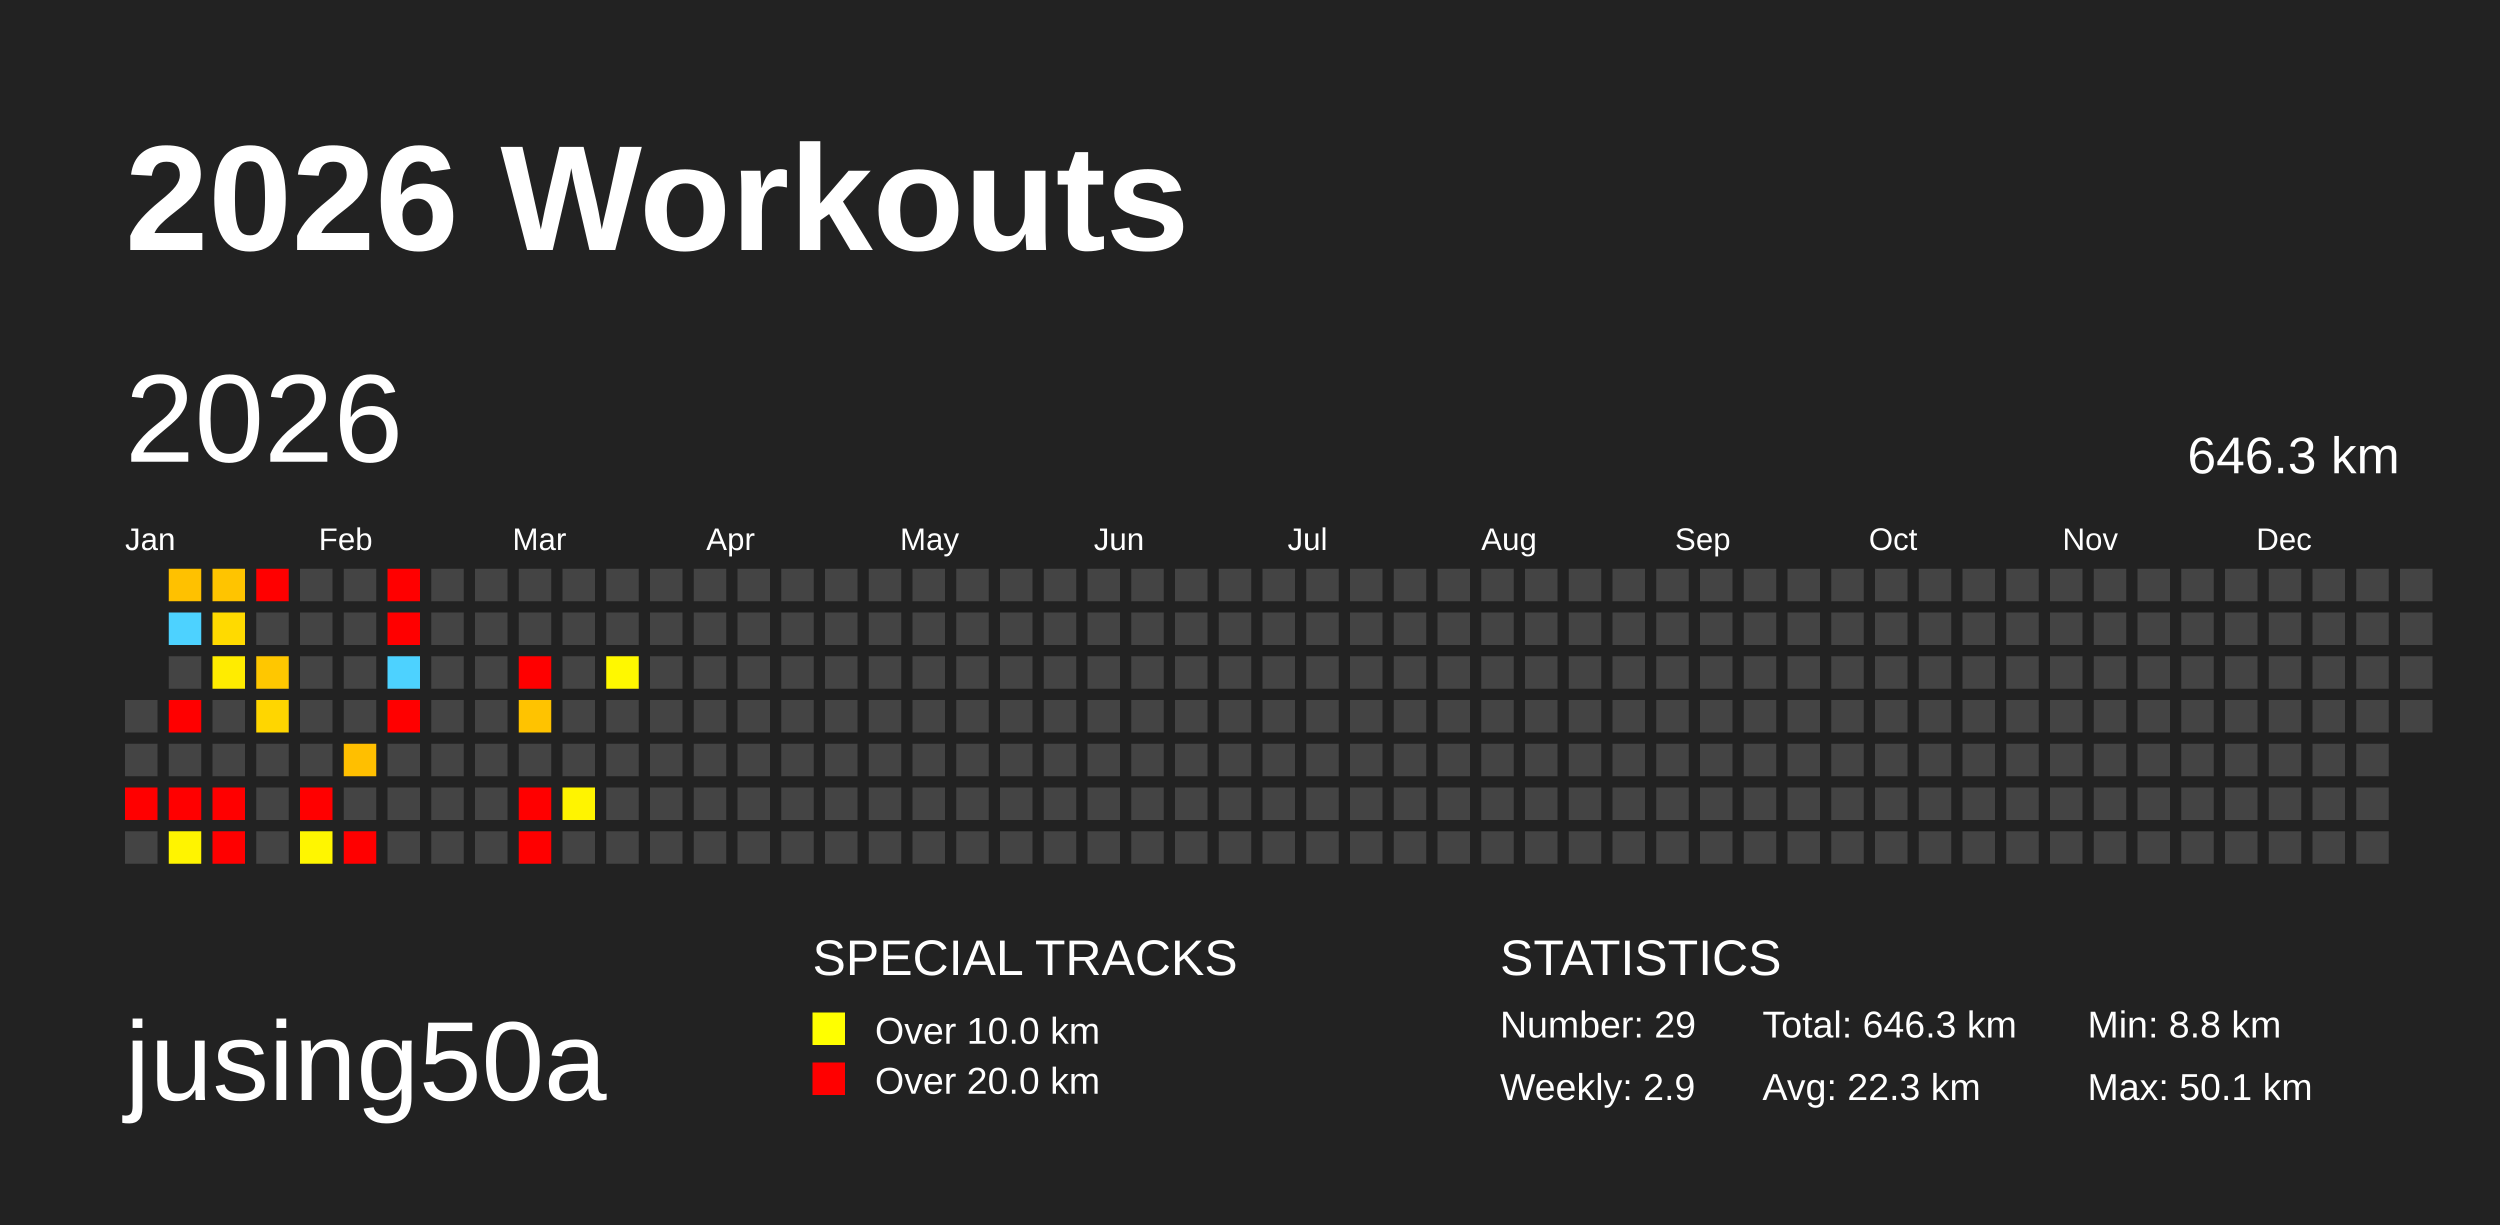
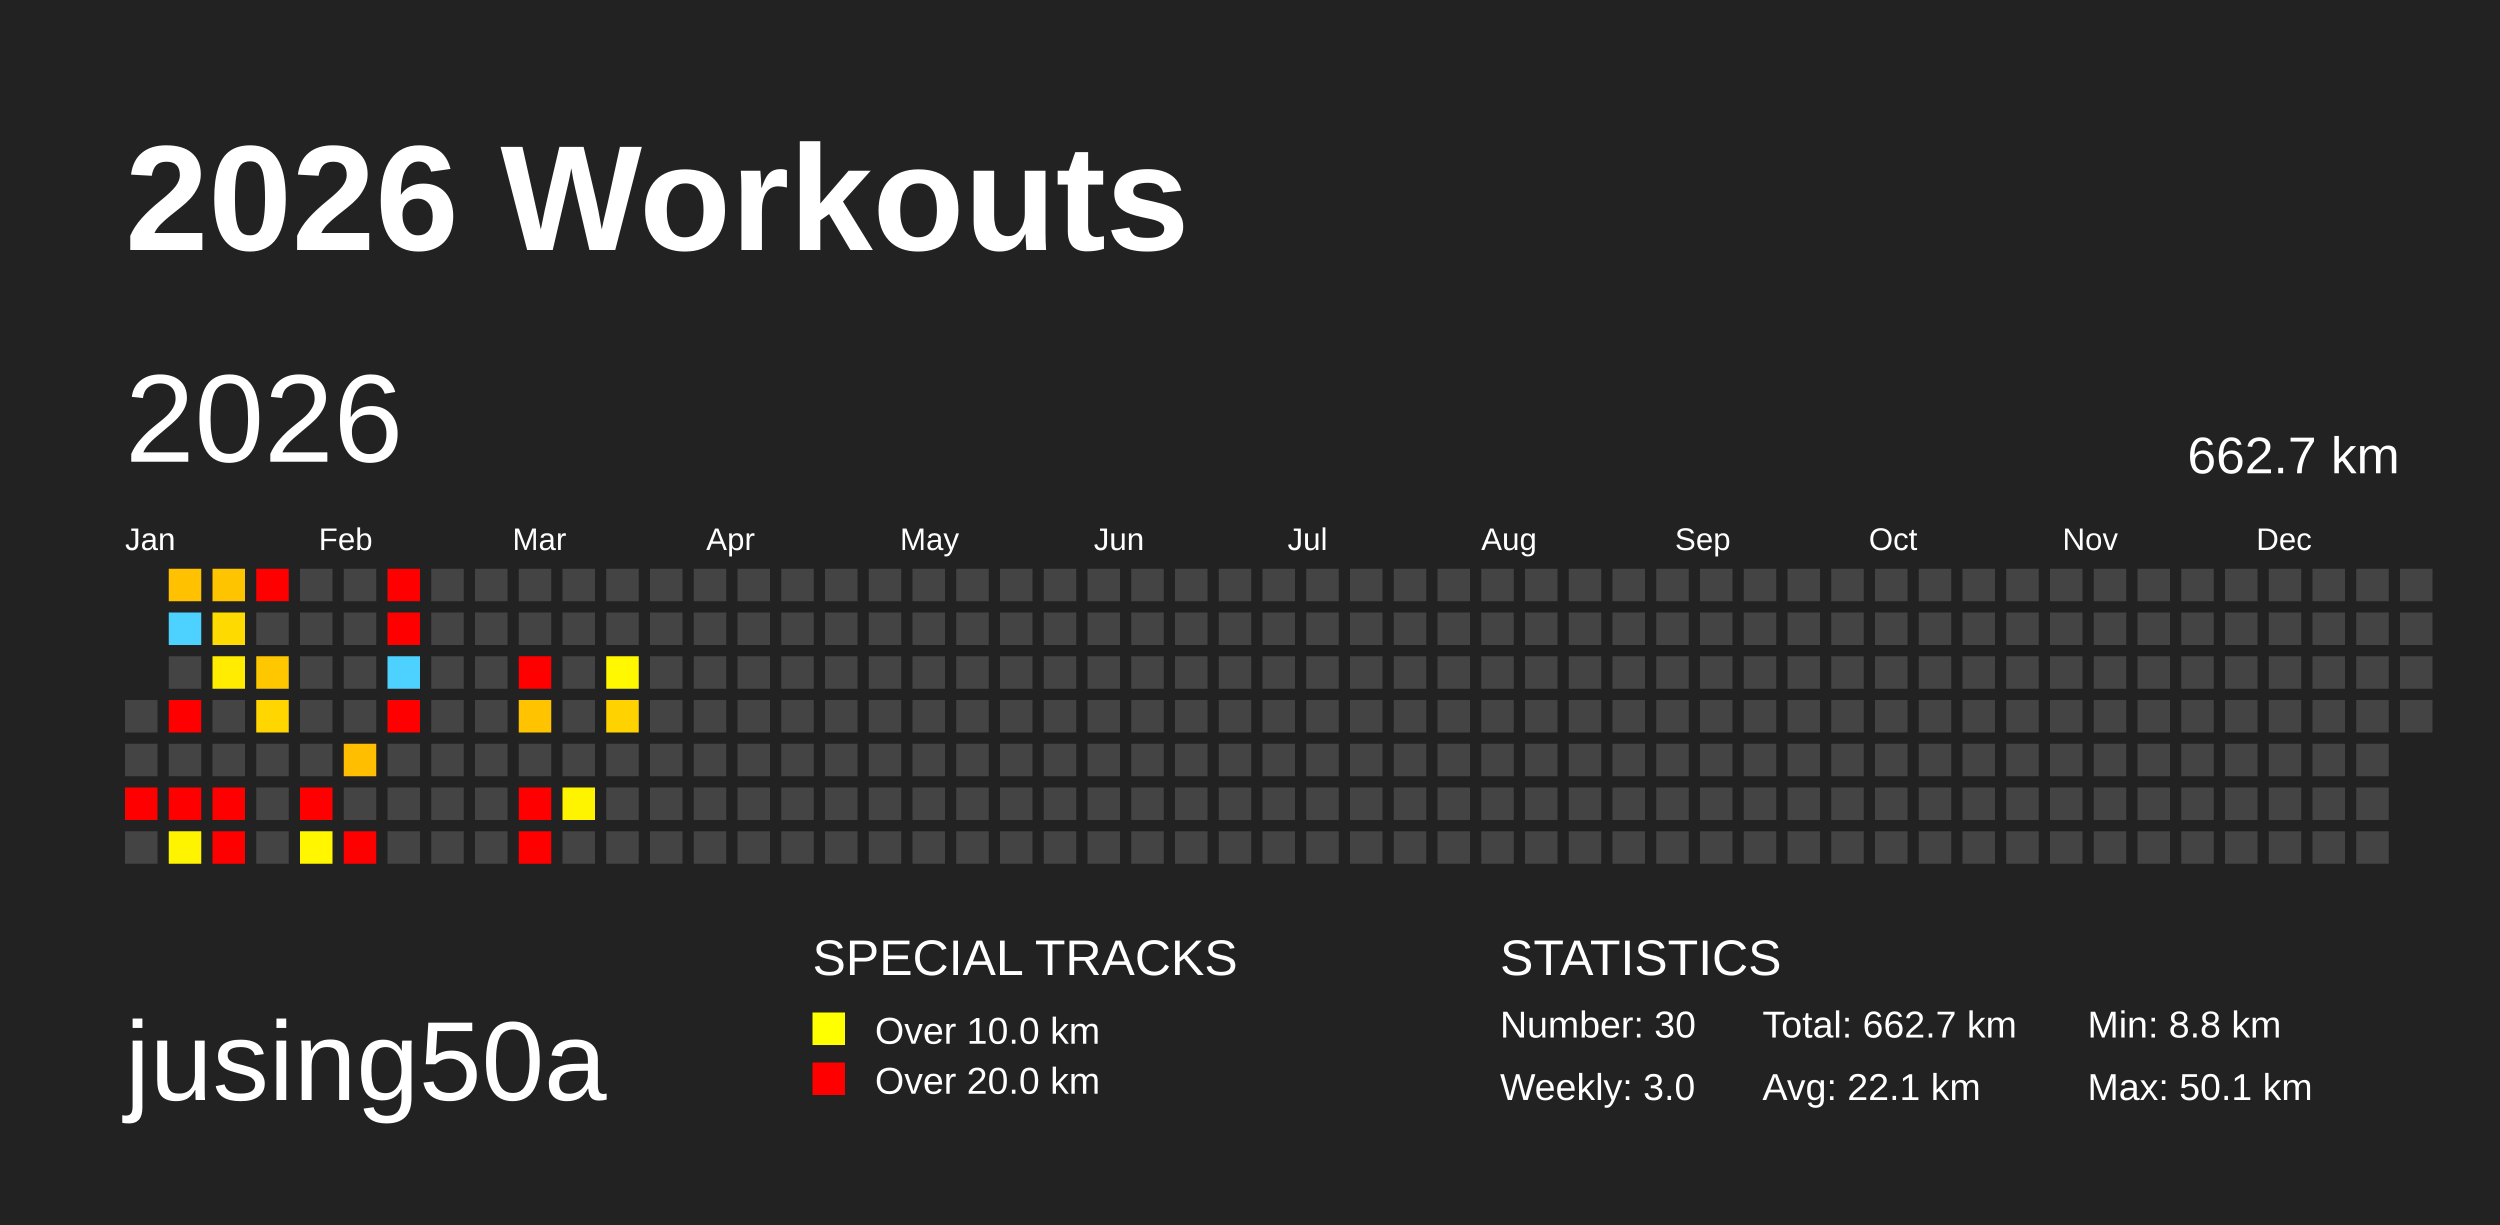
<svg xmlns="http://www.w3.org/2000/svg" baseProfile="full" height="98mm" version="1.1" viewBox="0,0,200,98" width="200mm">
  <defs />
  <rect fill="#222222" height="98" width="200" x="0" y="0" />
  <text fill="#FFFFFF" style="font-size:12px; font-family:Arial; font-weight:bold;" x="10" y="20">2026 Workouts</text>
  <text fill="#FFFFFF" style="font-size:9px; font-family:Arial" x="10" y="88">jusing50a</text>
  <text fill="#FFFFFF" style="font-size:4px; font-family:Arial" x="65" y="78">SPECIAL TRACKS</text>
  <rect fill="yellow" height="2.6" width="2.6" x="65" y="81" />
  <text fill="#FFFFFF" style="font-size:3px; font-family:Arial" x="70" y="83.5">Over 10.0 km</text>
  <rect fill="red" height="2.6" width="2.6" x="65" y="85" />
  <text fill="#FFFFFF" style="font-size:3px; font-family:Arial" x="70" y="87.5">Over 20.0 km</text>
  <text fill="#FFFFFF" style="font-size:4px; font-family:Arial" x="120" y="78">STATISTICS</text>
-   <text fill="#FFFFFF" style="font-size:3px; font-family:Arial" x="120" y="83">Number: 29</text>
-   <text fill="#FFFFFF" style="font-size:3px; font-family:Arial" x="120" y="88">Weekly: 2.9</text>
-   <text fill="#FFFFFF" style="font-size:3px; font-family:Arial" x="141" y="83">Total: 646.3 km</text>
-   <text fill="#FFFFFF" style="font-size:3px; font-family:Arial" x="141" y="88">Avg: 22.3 km</text>
+   <text fill="#FFFFFF" style="font-size:3px; font-family:Arial" x="120" y="83">Number: 30</text>
+   <text fill="#FFFFFF" style="font-size:3px; font-family:Arial" x="120" y="88">Weekly: 3.0</text>
+   <text fill="#FFFFFF" style="font-size:3px; font-family:Arial" x="141" y="83">Total: 662.7 km</text>
+   <text fill="#FFFFFF" style="font-size:3px; font-family:Arial" x="141" y="88">Avg: 22.1 km</text>
  <text fill="#FFFFFF" style="font-size:3px; font-family:Arial" x="167" y="83">Min: 8.8 km</text>
  <text fill="#FFFFFF" style="font-size:3px; font-family:Arial" x="167" y="88">Max: 50.1 km</text>
  <text dominant-baseline="hanging" fill="#FFFFFF" style="font-size:10.0px; font-family:Arial;" x="10" y="30">2026</text>
-   <text dominant-baseline="hanging" fill="#FFFFFF" style="font-size:4.125px; font-family:Arial;" x="175" y="35">646.3 km</text>
+   <text dominant-baseline="hanging" fill="#FFFFFF" style="font-size:4.125px; font-family:Arial;" x="175" y="35">662.7 km</text>
  <text fill="#FFFFFF" style="font-size:2.5px; font-family:Arial" x="10.0" y="44">Jan</text>
  <text fill="#FFFFFF" style="font-size:2.5px; font-family:Arial" x="25.5" y="44">Feb</text>
  <text fill="#FFFFFF" style="font-size:2.5px; font-family:Arial" x="41.0" y="44">Mar</text>
  <text fill="#FFFFFF" style="font-size:2.5px; font-family:Arial" x="56.5" y="44">Apr</text>
  <text fill="#FFFFFF" style="font-size:2.5px; font-family:Arial" x="72.0" y="44">May</text>
  <text fill="#FFFFFF" style="font-size:2.5px; font-family:Arial" x="87.5" y="44">Jun</text>
  <text fill="#FFFFFF" style="font-size:2.5px; font-family:Arial" x="103.0" y="44">Jul</text>
  <text fill="#FFFFFF" style="font-size:2.5px; font-family:Arial" x="118.5" y="44">Aug</text>
  <text fill="#FFFFFF" style="font-size:2.5px; font-family:Arial" x="134.0" y="44">Sep</text>
  <text fill="#FFFFFF" style="font-size:2.5px; font-family:Arial" x="149.5" y="44">Oct</text>
  <text fill="#FFFFFF" style="font-size:2.5px; font-family:Arial" x="165.0" y="44">Nov</text>
  <text fill="#FFFFFF" style="font-size:2.5px; font-family:Arial" x="180.5" y="44">Dec</text>
  <rect fill="#444444" height="2.6" width="2.6" x="10.0" y="56.0" />
  <rect fill="#444444" height="2.6" width="2.6" x="10.0" y="59.5" />
  <rect fill="red" height="2.6" width="2.6" x="10.0" y="63.0" />
  <rect fill="#444444" height="2.6" width="2.6" x="10.0" y="66.5" />
  <rect fill="#ffc100" height="2.6" width="2.6" x="13.5" y="45.5" />
  <rect fill="#4dd2ff" height="2.6" width="2.6" x="13.5" y="49.0" />
  <rect fill="#444444" height="2.6" width="2.6" x="13.5" y="52.5" />
  <rect fill="red" height="2.6" width="2.6" x="13.5" y="56.0" />
  <rect fill="#444444" height="2.6" width="2.6" x="13.5" y="59.5" />
  <rect fill="red" height="2.6" width="2.6" x="13.5" y="63.0" />
  <rect fill="#fff400" height="2.6" width="2.6" x="13.5" y="66.5" />
  <rect fill="#ffc400" height="2.6" width="2.6" x="17.0" y="45.5" />
  <rect fill="#ffda00" height="2.6" width="2.6" x="17.0" y="49.0" />
  <rect fill="#ffec00" height="2.6" width="2.6" x="17.0" y="52.5" />
  <rect fill="#444444" height="2.6" width="2.6" x="17.0" y="56.0" />
  <rect fill="#444444" height="2.6" width="2.6" x="17.0" y="59.5" />
  <rect fill="red" height="2.6" width="2.6" x="17.0" y="63.0" />
  <rect fill="red" height="2.6" width="2.6" x="17.0" y="66.5" />
  <rect fill="red" height="2.6" width="2.6" x="20.5" y="45.5" />
  <rect fill="#444444" height="2.6" width="2.6" x="20.5" y="49.0" />
  <rect fill="#ffc700" height="2.6" width="2.6" x="20.5" y="52.5" />
  <rect fill="#ffd600" height="2.6" width="2.6" x="20.5" y="56.0" />
  <rect fill="#444444" height="2.6" width="2.6" x="20.5" y="59.5" />
  <rect fill="#444444" height="2.6" width="2.6" x="20.5" y="63.0" />
  <rect fill="#444444" height="2.6" width="2.6" x="20.5" y="66.5" />
  <rect fill="#444444" height="2.6" width="2.6" x="24.0" y="45.5" />
  <rect fill="#444444" height="2.6" width="2.6" x="24.0" y="49.0" />
  <rect fill="#444444" height="2.6" width="2.6" x="24.0" y="52.5" />
  <rect fill="#444444" height="2.6" width="2.6" x="24.0" y="56.0" />
  <rect fill="#444444" height="2.6" width="2.6" x="24.0" y="59.5" />
  <rect fill="red" height="2.6" width="2.6" x="24.0" y="63.0" />
  <rect fill="#fff600" height="2.6" width="2.6" x="24.0" y="66.5" />
  <rect fill="#444444" height="2.6" width="2.6" x="27.5" y="45.5" />
  <rect fill="#444444" height="2.6" width="2.6" x="27.5" y="49.0" />
  <rect fill="#444444" height="2.6" width="2.6" x="27.5" y="52.5" />
  <rect fill="#444444" height="2.6" width="2.6" x="27.5" y="56.0" />
  <rect fill="#ffbf00" height="2.6" width="2.6" x="27.5" y="59.5" />
  <rect fill="#444444" height="2.6" width="2.6" x="27.5" y="63.0" />
  <rect fill="red" height="2.6" width="2.6" x="27.5" y="66.5" />
  <rect fill="red" height="2.6" width="2.6" x="31.0" y="45.5" />
  <rect fill="red" height="2.6" width="2.6" x="31.0" y="49.0" />
  <rect fill="#4dd2ff" height="2.6" width="2.6" x="31.0" y="52.5" />
  <rect fill="red" height="2.6" width="2.6" x="31.0" y="56.0" />
  <rect fill="#444444" height="2.6" width="2.6" x="31.0" y="59.5" />
  <rect fill="#444444" height="2.6" width="2.6" x="31.0" y="63.0" />
  <rect fill="#444444" height="2.6" width="2.6" x="31.0" y="66.5" />
  <rect fill="#444444" height="2.6" width="2.6" x="34.5" y="45.5" />
  <rect fill="#444444" height="2.6" width="2.6" x="34.5" y="49.0" />
  <rect fill="#444444" height="2.6" width="2.6" x="34.5" y="52.5" />
  <rect fill="#444444" height="2.6" width="2.6" x="34.5" y="56.0" />
  <rect fill="#444444" height="2.6" width="2.6" x="34.5" y="59.5" />
  <rect fill="#444444" height="2.6" width="2.6" x="34.5" y="63.0" />
  <rect fill="#444444" height="2.6" width="2.6" x="34.5" y="66.5" />
  <rect fill="#444444" height="2.6" width="2.6" x="38.0" y="45.5" />
  <rect fill="#444444" height="2.6" width="2.6" x="38.0" y="49.0" />
  <rect fill="#444444" height="2.6" width="2.6" x="38.0" y="52.5" />
  <rect fill="#444444" height="2.6" width="2.6" x="38.0" y="56.0" />
  <rect fill="#444444" height="2.6" width="2.6" x="38.0" y="59.5" />
  <rect fill="#444444" height="2.6" width="2.6" x="38.0" y="63.0" />
  <rect fill="#444444" height="2.6" width="2.6" x="38.0" y="66.5" />
  <rect fill="#444444" height="2.6" width="2.6" x="41.5" y="45.5" />
  <rect fill="#444444" height="2.6" width="2.6" x="41.5" y="49.0" />
  <rect fill="red" height="2.6" width="2.6" x="41.5" y="52.5" />
  <rect fill="#ffc300" height="2.6" width="2.6" x="41.5" y="56.0" />
  <rect fill="#444444" height="2.6" width="2.6" x="41.5" y="59.5" />
  <rect fill="red" height="2.6" width="2.6" x="41.5" y="63.0" />
  <rect fill="red" height="2.6" width="2.6" x="41.5" y="66.5" />
  <rect fill="#444444" height="2.6" width="2.6" x="45.0" y="45.5" />
  <rect fill="#444444" height="2.6" width="2.6" x="45.0" y="49.0" />
  <rect fill="#444444" height="2.6" width="2.6" x="45.0" y="52.5" />
  <rect fill="#444444" height="2.6" width="2.6" x="45.0" y="56.0" />
  <rect fill="#444444" height="2.6" width="2.6" x="45.0" y="59.5" />
  <rect fill="#fff400" height="2.6" width="2.6" x="45.0" y="63.0" />
  <rect fill="#444444" height="2.6" width="2.6" x="45.0" y="66.5" />
  <rect fill="#444444" height="2.6" width="2.6" x="48.5" y="45.5" />
  <rect fill="#444444" height="2.6" width="2.6" x="48.5" y="49.0" />
  <rect fill="#fff800" height="2.6" width="2.6" x="48.5" y="52.5" />
-   <rect fill="#444444" height="2.6" width="2.6" x="48.5" y="56.0" />
+   <rect fill="#ffd200" height="2.6" width="2.6" x="48.5" y="56.0" />
  <rect fill="#444444" height="2.6" width="2.6" x="48.5" y="59.5" />
  <rect fill="#444444" height="2.6" width="2.6" x="48.5" y="63.0" />
  <rect fill="#444444" height="2.6" width="2.6" x="48.5" y="66.5" />
  <rect fill="#444444" height="2.6" width="2.6" x="52.0" y="45.5" />
  <rect fill="#444444" height="2.6" width="2.6" x="52.0" y="49.0" />
  <rect fill="#444444" height="2.6" width="2.6" x="52.0" y="52.5" />
  <rect fill="#444444" height="2.6" width="2.6" x="52.0" y="56.0" />
  <rect fill="#444444" height="2.6" width="2.6" x="52.0" y="59.5" />
  <rect fill="#444444" height="2.6" width="2.6" x="52.0" y="63.0" />
  <rect fill="#444444" height="2.6" width="2.6" x="52.0" y="66.5" />
  <rect fill="#444444" height="2.6" width="2.6" x="55.5" y="45.5" />
  <rect fill="#444444" height="2.6" width="2.6" x="55.5" y="49.0" />
  <rect fill="#444444" height="2.6" width="2.6" x="55.5" y="52.5" />
  <rect fill="#444444" height="2.6" width="2.6" x="55.5" y="56.0" />
  <rect fill="#444444" height="2.6" width="2.6" x="55.5" y="59.5" />
  <rect fill="#444444" height="2.6" width="2.6" x="55.5" y="63.0" />
  <rect fill="#444444" height="2.6" width="2.6" x="55.5" y="66.5" />
  <rect fill="#444444" height="2.6" width="2.6" x="59.0" y="45.5" />
  <rect fill="#444444" height="2.6" width="2.6" x="59.0" y="49.0" />
  <rect fill="#444444" height="2.6" width="2.6" x="59.0" y="52.5" />
  <rect fill="#444444" height="2.6" width="2.6" x="59.0" y="56.0" />
  <rect fill="#444444" height="2.6" width="2.6" x="59.0" y="59.5" />
  <rect fill="#444444" height="2.6" width="2.6" x="59.0" y="63.0" />
  <rect fill="#444444" height="2.6" width="2.6" x="59.0" y="66.5" />
  <rect fill="#444444" height="2.6" width="2.6" x="62.5" y="45.5" />
  <rect fill="#444444" height="2.6" width="2.6" x="62.5" y="49.0" />
  <rect fill="#444444" height="2.6" width="2.6" x="62.5" y="52.5" />
  <rect fill="#444444" height="2.6" width="2.6" x="62.5" y="56.0" />
  <rect fill="#444444" height="2.6" width="2.6" x="62.5" y="59.5" />
  <rect fill="#444444" height="2.6" width="2.6" x="62.5" y="63.0" />
  <rect fill="#444444" height="2.6" width="2.6" x="62.5" y="66.5" />
  <rect fill="#444444" height="2.6" width="2.6" x="66.0" y="45.5" />
  <rect fill="#444444" height="2.6" width="2.6" x="66.0" y="49.0" />
  <rect fill="#444444" height="2.6" width="2.6" x="66.0" y="52.5" />
  <rect fill="#444444" height="2.6" width="2.6" x="66.0" y="56.0" />
  <rect fill="#444444" height="2.6" width="2.6" x="66.0" y="59.5" />
  <rect fill="#444444" height="2.6" width="2.6" x="66.0" y="63.0" />
  <rect fill="#444444" height="2.6" width="2.6" x="66.0" y="66.5" />
  <rect fill="#444444" height="2.6" width="2.6" x="69.5" y="45.5" />
  <rect fill="#444444" height="2.6" width="2.6" x="69.5" y="49.0" />
  <rect fill="#444444" height="2.6" width="2.6" x="69.5" y="52.5" />
  <rect fill="#444444" height="2.6" width="2.6" x="69.5" y="56.0" />
  <rect fill="#444444" height="2.6" width="2.6" x="69.5" y="59.5" />
  <rect fill="#444444" height="2.6" width="2.6" x="69.5" y="63.0" />
  <rect fill="#444444" height="2.6" width="2.6" x="69.5" y="66.5" />
  <rect fill="#444444" height="2.6" width="2.6" x="73.0" y="45.5" />
  <rect fill="#444444" height="2.6" width="2.6" x="73.0" y="49.0" />
  <rect fill="#444444" height="2.6" width="2.6" x="73.0" y="52.5" />
  <rect fill="#444444" height="2.6" width="2.6" x="73.0" y="56.0" />
  <rect fill="#444444" height="2.6" width="2.6" x="73.0" y="59.5" />
  <rect fill="#444444" height="2.6" width="2.6" x="73.0" y="63.0" />
  <rect fill="#444444" height="2.6" width="2.6" x="73.0" y="66.5" />
  <rect fill="#444444" height="2.6" width="2.6" x="76.5" y="45.5" />
  <rect fill="#444444" height="2.6" width="2.6" x="76.5" y="49.0" />
  <rect fill="#444444" height="2.6" width="2.6" x="76.5" y="52.5" />
  <rect fill="#444444" height="2.6" width="2.6" x="76.5" y="56.0" />
  <rect fill="#444444" height="2.6" width="2.6" x="76.5" y="59.5" />
  <rect fill="#444444" height="2.6" width="2.6" x="76.5" y="63.0" />
  <rect fill="#444444" height="2.6" width="2.6" x="76.5" y="66.5" />
  <rect fill="#444444" height="2.6" width="2.6" x="80.0" y="45.5" />
  <rect fill="#444444" height="2.6" width="2.6" x="80.0" y="49.0" />
  <rect fill="#444444" height="2.6" width="2.6" x="80.0" y="52.5" />
  <rect fill="#444444" height="2.6" width="2.6" x="80.0" y="56.0" />
  <rect fill="#444444" height="2.6" width="2.6" x="80.0" y="59.5" />
  <rect fill="#444444" height="2.6" width="2.6" x="80.0" y="63.0" />
  <rect fill="#444444" height="2.6" width="2.6" x="80.0" y="66.5" />
  <rect fill="#444444" height="2.6" width="2.6" x="83.5" y="45.5" />
  <rect fill="#444444" height="2.6" width="2.6" x="83.5" y="49.0" />
  <rect fill="#444444" height="2.6" width="2.6" x="83.5" y="52.5" />
  <rect fill="#444444" height="2.6" width="2.6" x="83.5" y="56.0" />
  <rect fill="#444444" height="2.6" width="2.6" x="83.5" y="59.5" />
  <rect fill="#444444" height="2.6" width="2.6" x="83.5" y="63.0" />
  <rect fill="#444444" height="2.6" width="2.6" x="83.5" y="66.5" />
  <rect fill="#444444" height="2.6" width="2.6" x="87.0" y="45.5" />
  <rect fill="#444444" height="2.6" width="2.6" x="87.0" y="49.0" />
  <rect fill="#444444" height="2.6" width="2.6" x="87.0" y="52.5" />
  <rect fill="#444444" height="2.6" width="2.6" x="87.0" y="56.0" />
  <rect fill="#444444" height="2.6" width="2.6" x="87.0" y="59.5" />
  <rect fill="#444444" height="2.6" width="2.6" x="87.0" y="63.0" />
  <rect fill="#444444" height="2.6" width="2.6" x="87.0" y="66.5" />
  <rect fill="#444444" height="2.6" width="2.6" x="90.5" y="45.5" />
  <rect fill="#444444" height="2.6" width="2.6" x="90.5" y="49.0" />
  <rect fill="#444444" height="2.6" width="2.6" x="90.5" y="52.5" />
  <rect fill="#444444" height="2.6" width="2.6" x="90.5" y="56.0" />
  <rect fill="#444444" height="2.6" width="2.6" x="90.5" y="59.5" />
  <rect fill="#444444" height="2.6" width="2.6" x="90.5" y="63.0" />
  <rect fill="#444444" height="2.6" width="2.6" x="90.5" y="66.5" />
  <rect fill="#444444" height="2.6" width="2.6" x="94.0" y="45.5" />
  <rect fill="#444444" height="2.6" width="2.6" x="94.0" y="49.0" />
  <rect fill="#444444" height="2.6" width="2.6" x="94.0" y="52.5" />
  <rect fill="#444444" height="2.6" width="2.6" x="94.0" y="56.0" />
  <rect fill="#444444" height="2.6" width="2.6" x="94.0" y="59.5" />
  <rect fill="#444444" height="2.6" width="2.6" x="94.0" y="63.0" />
  <rect fill="#444444" height="2.6" width="2.6" x="94.0" y="66.5" />
  <rect fill="#444444" height="2.6" width="2.6" x="97.5" y="45.5" />
  <rect fill="#444444" height="2.6" width="2.6" x="97.5" y="49.0" />
  <rect fill="#444444" height="2.6" width="2.6" x="97.5" y="52.5" />
  <rect fill="#444444" height="2.6" width="2.6" x="97.5" y="56.0" />
  <rect fill="#444444" height="2.6" width="2.6" x="97.5" y="59.5" />
  <rect fill="#444444" height="2.6" width="2.6" x="97.5" y="63.0" />
  <rect fill="#444444" height="2.6" width="2.6" x="97.5" y="66.5" />
  <rect fill="#444444" height="2.6" width="2.6" x="101.0" y="45.5" />
  <rect fill="#444444" height="2.6" width="2.6" x="101.0" y="49.0" />
  <rect fill="#444444" height="2.6" width="2.6" x="101.0" y="52.5" />
  <rect fill="#444444" height="2.6" width="2.6" x="101.0" y="56.0" />
  <rect fill="#444444" height="2.6" width="2.6" x="101.0" y="59.5" />
  <rect fill="#444444" height="2.6" width="2.6" x="101.0" y="63.0" />
  <rect fill="#444444" height="2.6" width="2.6" x="101.0" y="66.5" />
  <rect fill="#444444" height="2.6" width="2.6" x="104.5" y="45.5" />
  <rect fill="#444444" height="2.6" width="2.6" x="104.5" y="49.0" />
  <rect fill="#444444" height="2.6" width="2.6" x="104.5" y="52.5" />
  <rect fill="#444444" height="2.6" width="2.6" x="104.5" y="56.0" />
  <rect fill="#444444" height="2.6" width="2.6" x="104.5" y="59.5" />
  <rect fill="#444444" height="2.6" width="2.6" x="104.5" y="63.0" />
  <rect fill="#444444" height="2.6" width="2.6" x="104.5" y="66.5" />
  <rect fill="#444444" height="2.6" width="2.6" x="108.0" y="45.5" />
  <rect fill="#444444" height="2.6" width="2.6" x="108.0" y="49.0" />
  <rect fill="#444444" height="2.6" width="2.6" x="108.0" y="52.5" />
  <rect fill="#444444" height="2.6" width="2.6" x="108.0" y="56.0" />
  <rect fill="#444444" height="2.6" width="2.6" x="108.0" y="59.5" />
  <rect fill="#444444" height="2.6" width="2.6" x="108.0" y="63.0" />
  <rect fill="#444444" height="2.6" width="2.6" x="108.0" y="66.5" />
  <rect fill="#444444" height="2.6" width="2.6" x="111.5" y="45.5" />
  <rect fill="#444444" height="2.6" width="2.6" x="111.5" y="49.0" />
  <rect fill="#444444" height="2.6" width="2.6" x="111.5" y="52.5" />
  <rect fill="#444444" height="2.6" width="2.6" x="111.5" y="56.0" />
  <rect fill="#444444" height="2.6" width="2.6" x="111.5" y="59.5" />
  <rect fill="#444444" height="2.6" width="2.6" x="111.5" y="63.0" />
  <rect fill="#444444" height="2.6" width="2.6" x="111.5" y="66.5" />
  <rect fill="#444444" height="2.6" width="2.6" x="115.0" y="45.5" />
  <rect fill="#444444" height="2.6" width="2.6" x="115.0" y="49.0" />
  <rect fill="#444444" height="2.6" width="2.6" x="115.0" y="52.5" />
  <rect fill="#444444" height="2.6" width="2.6" x="115.0" y="56.0" />
  <rect fill="#444444" height="2.6" width="2.6" x="115.0" y="59.5" />
  <rect fill="#444444" height="2.6" width="2.6" x="115.0" y="63.0" />
  <rect fill="#444444" height="2.6" width="2.6" x="115.0" y="66.5" />
  <rect fill="#444444" height="2.6" width="2.6" x="118.5" y="45.5" />
  <rect fill="#444444" height="2.6" width="2.6" x="118.5" y="49.0" />
  <rect fill="#444444" height="2.6" width="2.6" x="118.5" y="52.5" />
  <rect fill="#444444" height="2.6" width="2.6" x="118.5" y="56.0" />
  <rect fill="#444444" height="2.6" width="2.6" x="118.5" y="59.5" />
  <rect fill="#444444" height="2.6" width="2.6" x="118.5" y="63.0" />
  <rect fill="#444444" height="2.6" width="2.6" x="118.5" y="66.5" />
  <rect fill="#444444" height="2.6" width="2.6" x="122.0" y="45.5" />
  <rect fill="#444444" height="2.6" width="2.6" x="122.0" y="49.0" />
  <rect fill="#444444" height="2.6" width="2.6" x="122.0" y="52.5" />
  <rect fill="#444444" height="2.6" width="2.6" x="122.0" y="56.0" />
  <rect fill="#444444" height="2.6" width="2.6" x="122.0" y="59.5" />
  <rect fill="#444444" height="2.6" width="2.6" x="122.0" y="63.0" />
  <rect fill="#444444" height="2.6" width="2.6" x="122.0" y="66.5" />
  <rect fill="#444444" height="2.6" width="2.6" x="125.5" y="45.5" />
  <rect fill="#444444" height="2.6" width="2.6" x="125.5" y="49.0" />
  <rect fill="#444444" height="2.6" width="2.6" x="125.5" y="52.5" />
  <rect fill="#444444" height="2.6" width="2.6" x="125.5" y="56.0" />
  <rect fill="#444444" height="2.6" width="2.6" x="125.5" y="59.5" />
  <rect fill="#444444" height="2.6" width="2.6" x="125.5" y="63.0" />
  <rect fill="#444444" height="2.6" width="2.6" x="125.5" y="66.5" />
  <rect fill="#444444" height="2.6" width="2.6" x="129.0" y="45.5" />
  <rect fill="#444444" height="2.6" width="2.6" x="129.0" y="49.0" />
  <rect fill="#444444" height="2.6" width="2.6" x="129.0" y="52.5" />
  <rect fill="#444444" height="2.6" width="2.6" x="129.0" y="56.0" />
  <rect fill="#444444" height="2.6" width="2.6" x="129.0" y="59.5" />
  <rect fill="#444444" height="2.6" width="2.6" x="129.0" y="63.0" />
  <rect fill="#444444" height="2.6" width="2.6" x="129.0" y="66.5" />
  <rect fill="#444444" height="2.6" width="2.6" x="132.5" y="45.5" />
  <rect fill="#444444" height="2.6" width="2.6" x="132.5" y="49.0" />
  <rect fill="#444444" height="2.6" width="2.6" x="132.5" y="52.5" />
  <rect fill="#444444" height="2.6" width="2.6" x="132.5" y="56.0" />
  <rect fill="#444444" height="2.6" width="2.6" x="132.5" y="59.5" />
  <rect fill="#444444" height="2.6" width="2.6" x="132.5" y="63.0" />
  <rect fill="#444444" height="2.6" width="2.6" x="132.5" y="66.5" />
  <rect fill="#444444" height="2.6" width="2.6" x="136.0" y="45.5" />
  <rect fill="#444444" height="2.6" width="2.6" x="136.0" y="49.0" />
  <rect fill="#444444" height="2.6" width="2.6" x="136.0" y="52.5" />
  <rect fill="#444444" height="2.6" width="2.6" x="136.0" y="56.0" />
  <rect fill="#444444" height="2.6" width="2.6" x="136.0" y="59.5" />
  <rect fill="#444444" height="2.6" width="2.6" x="136.0" y="63.0" />
  <rect fill="#444444" height="2.6" width="2.6" x="136.0" y="66.5" />
  <rect fill="#444444" height="2.6" width="2.6" x="139.5" y="45.5" />
  <rect fill="#444444" height="2.6" width="2.6" x="139.5" y="49.0" />
  <rect fill="#444444" height="2.6" width="2.6" x="139.5" y="52.5" />
  <rect fill="#444444" height="2.6" width="2.6" x="139.5" y="56.0" />
  <rect fill="#444444" height="2.6" width="2.6" x="139.5" y="59.5" />
  <rect fill="#444444" height="2.6" width="2.6" x="139.5" y="63.0" />
  <rect fill="#444444" height="2.6" width="2.6" x="139.5" y="66.5" />
  <rect fill="#444444" height="2.6" width="2.6" x="143.0" y="45.5" />
  <rect fill="#444444" height="2.6" width="2.6" x="143.0" y="49.0" />
  <rect fill="#444444" height="2.6" width="2.6" x="143.0" y="52.5" />
  <rect fill="#444444" height="2.6" width="2.6" x="143.0" y="56.0" />
  <rect fill="#444444" height="2.6" width="2.6" x="143.0" y="59.5" />
  <rect fill="#444444" height="2.6" width="2.6" x="143.0" y="63.0" />
  <rect fill="#444444" height="2.6" width="2.6" x="143.0" y="66.5" />
  <rect fill="#444444" height="2.6" width="2.6" x="146.5" y="45.5" />
  <rect fill="#444444" height="2.6" width="2.6" x="146.5" y="49.0" />
  <rect fill="#444444" height="2.6" width="2.6" x="146.5" y="52.5" />
  <rect fill="#444444" height="2.6" width="2.6" x="146.5" y="56.0" />
  <rect fill="#444444" height="2.6" width="2.6" x="146.5" y="59.5" />
  <rect fill="#444444" height="2.6" width="2.6" x="146.5" y="63.0" />
  <rect fill="#444444" height="2.6" width="2.6" x="146.5" y="66.5" />
  <rect fill="#444444" height="2.6" width="2.6" x="150.0" y="45.5" />
  <rect fill="#444444" height="2.6" width="2.6" x="150.0" y="49.0" />
  <rect fill="#444444" height="2.6" width="2.6" x="150.0" y="52.5" />
  <rect fill="#444444" height="2.6" width="2.6" x="150.0" y="56.0" />
  <rect fill="#444444" height="2.6" width="2.6" x="150.0" y="59.5" />
  <rect fill="#444444" height="2.6" width="2.6" x="150.0" y="63.0" />
  <rect fill="#444444" height="2.6" width="2.6" x="150.0" y="66.5" />
  <rect fill="#444444" height="2.6" width="2.6" x="153.5" y="45.5" />
  <rect fill="#444444" height="2.6" width="2.6" x="153.5" y="49.0" />
  <rect fill="#444444" height="2.6" width="2.6" x="153.5" y="52.5" />
  <rect fill="#444444" height="2.6" width="2.6" x="153.5" y="56.0" />
  <rect fill="#444444" height="2.6" width="2.6" x="153.5" y="59.5" />
  <rect fill="#444444" height="2.6" width="2.6" x="153.5" y="63.0" />
  <rect fill="#444444" height="2.6" width="2.6" x="153.5" y="66.5" />
  <rect fill="#444444" height="2.6" width="2.6" x="157.0" y="45.5" />
  <rect fill="#444444" height="2.6" width="2.6" x="157.0" y="49.0" />
  <rect fill="#444444" height="2.6" width="2.6" x="157.0" y="52.5" />
  <rect fill="#444444" height="2.6" width="2.6" x="157.0" y="56.0" />
  <rect fill="#444444" height="2.6" width="2.6" x="157.0" y="59.5" />
  <rect fill="#444444" height="2.6" width="2.6" x="157.0" y="63.0" />
  <rect fill="#444444" height="2.6" width="2.6" x="157.0" y="66.5" />
  <rect fill="#444444" height="2.6" width="2.6" x="160.5" y="45.5" />
  <rect fill="#444444" height="2.6" width="2.6" x="160.5" y="49.0" />
  <rect fill="#444444" height="2.6" width="2.6" x="160.5" y="52.5" />
  <rect fill="#444444" height="2.6" width="2.6" x="160.5" y="56.0" />
  <rect fill="#444444" height="2.6" width="2.6" x="160.5" y="59.5" />
  <rect fill="#444444" height="2.6" width="2.6" x="160.5" y="63.0" />
  <rect fill="#444444" height="2.6" width="2.6" x="160.5" y="66.5" />
  <rect fill="#444444" height="2.6" width="2.6" x="164.0" y="45.5" />
  <rect fill="#444444" height="2.6" width="2.6" x="164.0" y="49.0" />
  <rect fill="#444444" height="2.6" width="2.6" x="164.0" y="52.5" />
  <rect fill="#444444" height="2.6" width="2.6" x="164.0" y="56.0" />
  <rect fill="#444444" height="2.6" width="2.6" x="164.0" y="59.5" />
  <rect fill="#444444" height="2.6" width="2.6" x="164.0" y="63.0" />
  <rect fill="#444444" height="2.6" width="2.6" x="164.0" y="66.5" />
  <rect fill="#444444" height="2.6" width="2.6" x="167.5" y="45.5" />
  <rect fill="#444444" height="2.6" width="2.6" x="167.5" y="49.0" />
  <rect fill="#444444" height="2.6" width="2.6" x="167.5" y="52.5" />
  <rect fill="#444444" height="2.6" width="2.6" x="167.5" y="56.0" />
  <rect fill="#444444" height="2.6" width="2.6" x="167.5" y="59.5" />
  <rect fill="#444444" height="2.6" width="2.6" x="167.5" y="63.0" />
  <rect fill="#444444" height="2.6" width="2.6" x="167.5" y="66.5" />
  <rect fill="#444444" height="2.6" width="2.6" x="171.0" y="45.5" />
  <rect fill="#444444" height="2.6" width="2.6" x="171.0" y="49.0" />
  <rect fill="#444444" height="2.6" width="2.6" x="171.0" y="52.5" />
  <rect fill="#444444" height="2.6" width="2.6" x="171.0" y="56.0" />
  <rect fill="#444444" height="2.6" width="2.6" x="171.0" y="59.5" />
  <rect fill="#444444" height="2.6" width="2.6" x="171.0" y="63.0" />
  <rect fill="#444444" height="2.6" width="2.6" x="171.0" y="66.5" />
  <rect fill="#444444" height="2.6" width="2.6" x="174.5" y="45.5" />
  <rect fill="#444444" height="2.6" width="2.6" x="174.5" y="49.0" />
  <rect fill="#444444" height="2.6" width="2.6" x="174.5" y="52.5" />
  <rect fill="#444444" height="2.6" width="2.6" x="174.5" y="56.0" />
  <rect fill="#444444" height="2.6" width="2.6" x="174.5" y="59.5" />
  <rect fill="#444444" height="2.6" width="2.6" x="174.5" y="63.0" />
  <rect fill="#444444" height="2.6" width="2.6" x="174.5" y="66.5" />
  <rect fill="#444444" height="2.6" width="2.6" x="178.0" y="45.5" />
  <rect fill="#444444" height="2.6" width="2.6" x="178.0" y="49.0" />
  <rect fill="#444444" height="2.6" width="2.6" x="178.0" y="52.5" />
  <rect fill="#444444" height="2.6" width="2.6" x="178.0" y="56.0" />
  <rect fill="#444444" height="2.6" width="2.6" x="178.0" y="59.5" />
  <rect fill="#444444" height="2.6" width="2.6" x="178.0" y="63.0" />
  <rect fill="#444444" height="2.6" width="2.6" x="178.0" y="66.5" />
  <rect fill="#444444" height="2.6" width="2.6" x="181.5" y="45.5" />
  <rect fill="#444444" height="2.6" width="2.6" x="181.5" y="49.0" />
  <rect fill="#444444" height="2.6" width="2.6" x="181.5" y="52.5" />
  <rect fill="#444444" height="2.6" width="2.6" x="181.5" y="56.0" />
  <rect fill="#444444" height="2.6" width="2.6" x="181.5" y="59.5" />
  <rect fill="#444444" height="2.6" width="2.6" x="181.5" y="63.0" />
  <rect fill="#444444" height="2.6" width="2.6" x="181.5" y="66.5" />
  <rect fill="#444444" height="2.6" width="2.6" x="185.0" y="45.5" />
  <rect fill="#444444" height="2.6" width="2.6" x="185.0" y="49.0" />
  <rect fill="#444444" height="2.6" width="2.6" x="185.0" y="52.5" />
  <rect fill="#444444" height="2.6" width="2.6" x="185.0" y="56.0" />
  <rect fill="#444444" height="2.6" width="2.6" x="185.0" y="59.5" />
  <rect fill="#444444" height="2.6" width="2.6" x="185.0" y="63.0" />
  <rect fill="#444444" height="2.6" width="2.6" x="185.0" y="66.5" />
  <rect fill="#444444" height="2.6" width="2.6" x="188.5" y="45.5" />
  <rect fill="#444444" height="2.6" width="2.6" x="188.5" y="49.0" />
  <rect fill="#444444" height="2.6" width="2.6" x="188.5" y="52.5" />
  <rect fill="#444444" height="2.6" width="2.6" x="188.5" y="56.0" />
  <rect fill="#444444" height="2.6" width="2.6" x="188.5" y="59.5" />
  <rect fill="#444444" height="2.6" width="2.6" x="188.5" y="63.0" />
  <rect fill="#444444" height="2.6" width="2.6" x="188.5" y="66.5" />
  <rect fill="#444444" height="2.6" width="2.6" x="192.0" y="45.5" />
  <rect fill="#444444" height="2.6" width="2.6" x="192.0" y="49.0" />
  <rect fill="#444444" height="2.6" width="2.6" x="192.0" y="52.5" />
  <rect fill="#444444" height="2.6" width="2.6" x="192.0" y="56.0" />
</svg>
